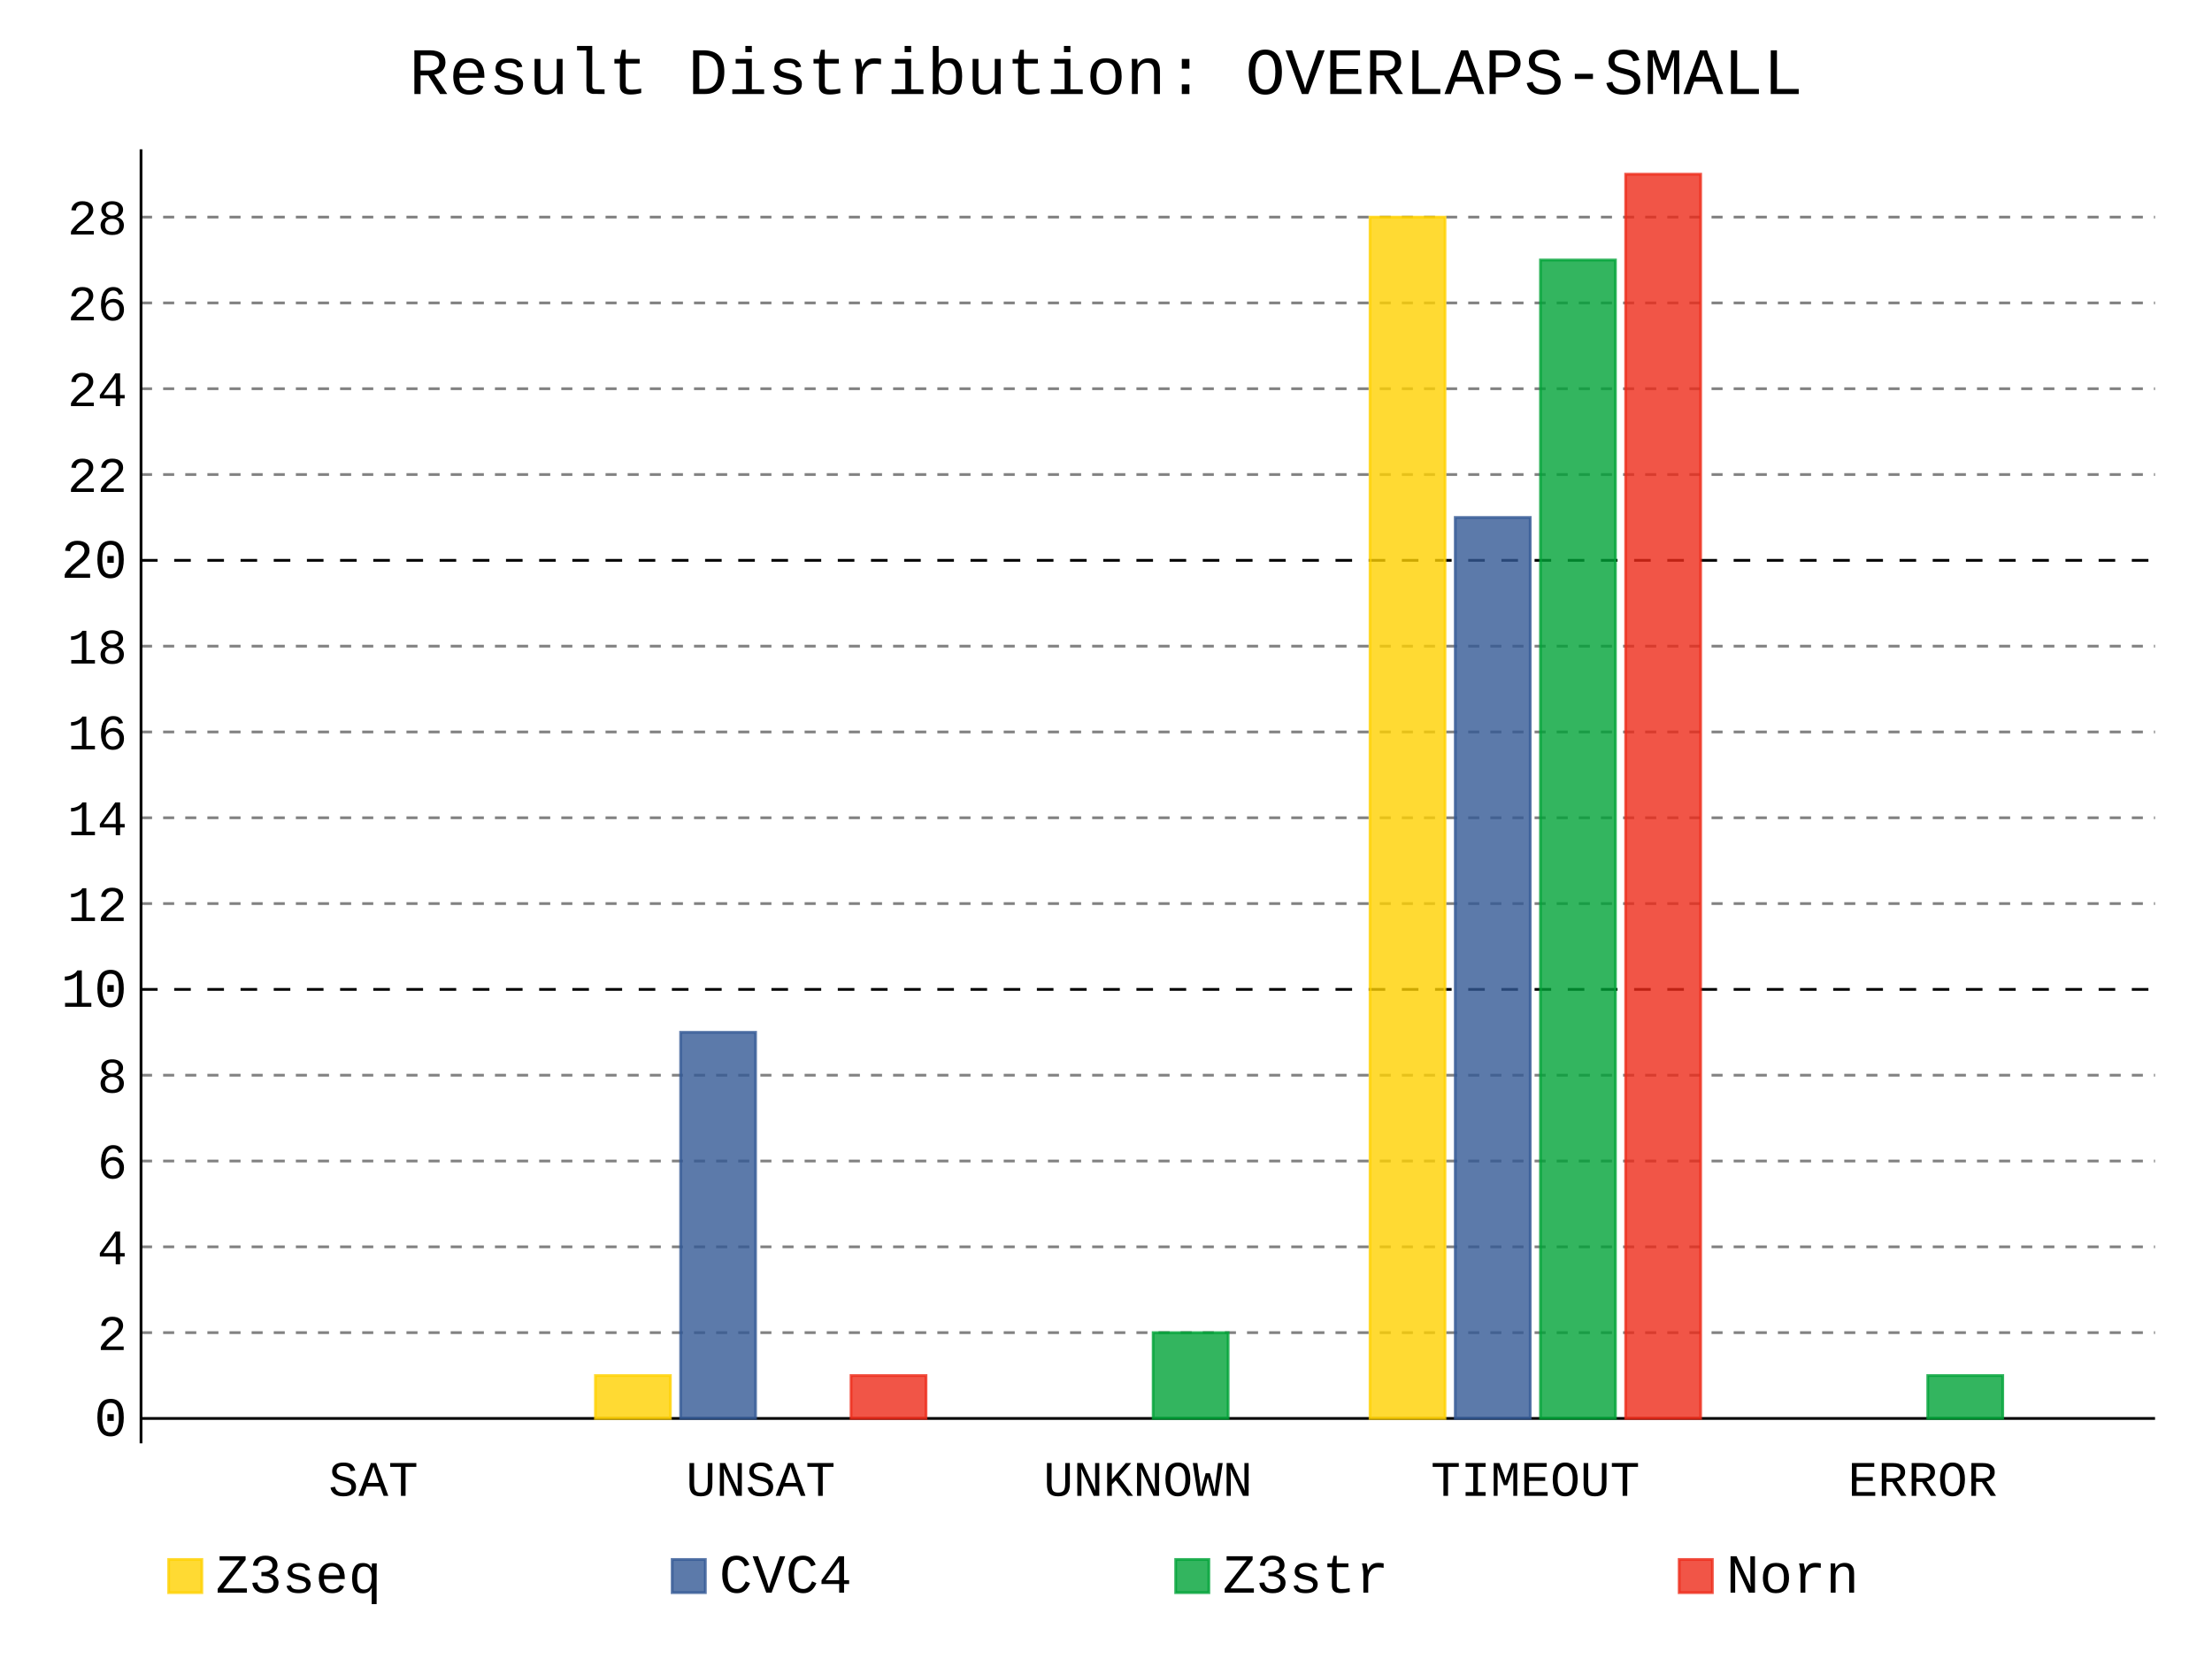
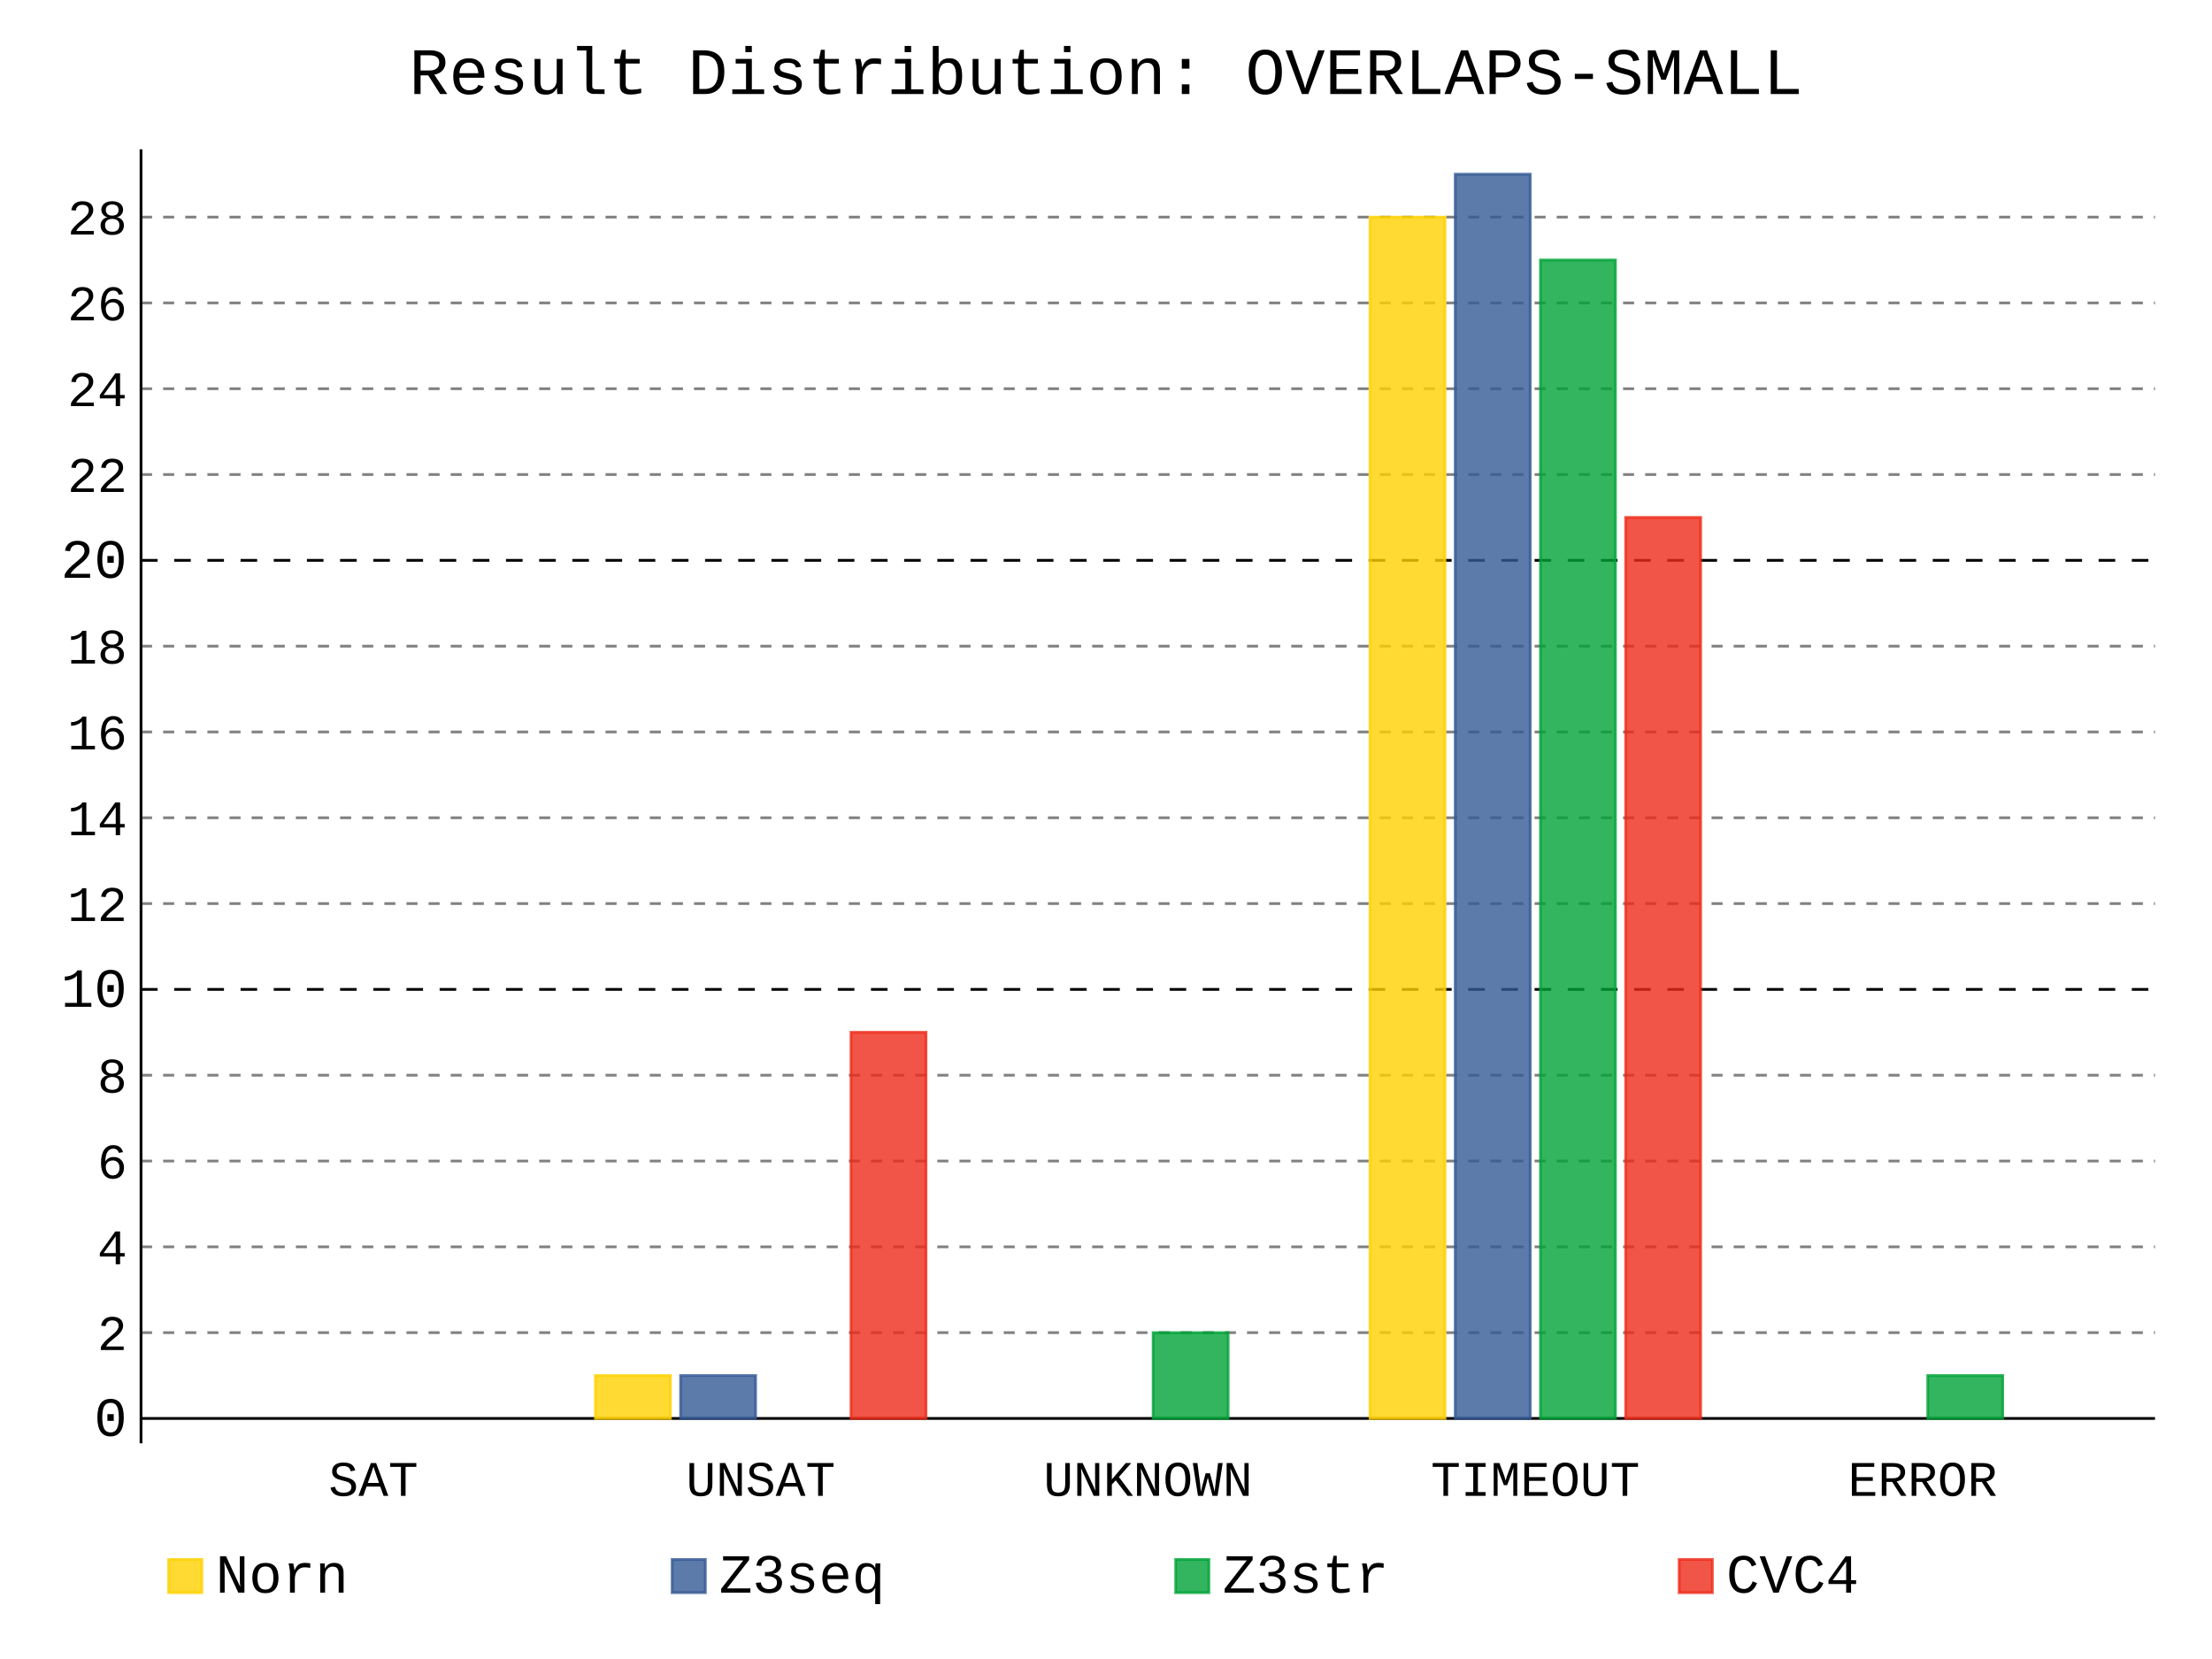
- <svg xmlns="http://www.w3.org/2000/svg" id="chart-225cbaf4-7722-41bc-a583-54698327a12f" class="pygal-chart" viewBox="0 0 800 600">
+ <svg xmlns="http://www.w3.org/2000/svg" id="chart-b6ed156c-bb88-4a6a-ae41-9a3c95c2acdc" class="pygal-chart" viewBox="0 0 800 600">
  <defs>
-     <style type="text/css">#chart-225cbaf4-7722-41bc-a583-54698327a12f{-webkit-user-select:none;-webkit-font-smoothing:antialiased;font-family:Consolas,"Liberation Mono",Menlo,Courier,monospace}#chart-225cbaf4-7722-41bc-a583-54698327a12f .title{font-family:Consolas,"Liberation Mono",Menlo,Courier,monospace;font-size:24px}#chart-225cbaf4-7722-41bc-a583-54698327a12f .legends .legend text{font-family:Consolas,"Liberation Mono",Menlo,Courier,monospace;font-size:20px}#chart-225cbaf4-7722-41bc-a583-54698327a12f .axis text{font-family:Consolas,"Liberation Mono",Menlo,Courier,monospace;font-size:18px}#chart-225cbaf4-7722-41bc-a583-54698327a12f .axis text.major{font-family:Consolas,"Liberation Mono",Menlo,Courier,monospace;font-size:20px}#chart-225cbaf4-7722-41bc-a583-54698327a12f .text-overlay text.value{font-family:Consolas,"Liberation Mono",Menlo,Courier,monospace;font-size:22px}#chart-225cbaf4-7722-41bc-a583-54698327a12f .text-overlay text.label{font-family:Consolas,"Liberation Mono",Menlo,Courier,monospace;font-size:20px}#chart-225cbaf4-7722-41bc-a583-54698327a12f .tooltip{font-family:Consolas,"Liberation Mono",Menlo,Courier,monospace;font-size:20px}#chart-225cbaf4-7722-41bc-a583-54698327a12f text.no_data{font-family:Consolas,"Liberation Mono",Menlo,Courier,monospace;font-size:64px}
- #chart-225cbaf4-7722-41bc-a583-54698327a12f{background-color:#FFFFFF}#chart-225cbaf4-7722-41bc-a583-54698327a12f path,#chart-225cbaf4-7722-41bc-a583-54698327a12f line,#chart-225cbaf4-7722-41bc-a583-54698327a12f rect,#chart-225cbaf4-7722-41bc-a583-54698327a12f circle{-webkit-transition:100ms;-moz-transition:100ms;transition:100ms}#chart-225cbaf4-7722-41bc-a583-54698327a12f .graph &gt; .background{fill:#FFFFFF}#chart-225cbaf4-7722-41bc-a583-54698327a12f .plot &gt; .background{fill:#FFFFFF}#chart-225cbaf4-7722-41bc-a583-54698327a12f .graph{fill:#000000}#chart-225cbaf4-7722-41bc-a583-54698327a12f text.no_data{fill:#000000}#chart-225cbaf4-7722-41bc-a583-54698327a12f .title{fill:#000000}#chart-225cbaf4-7722-41bc-a583-54698327a12f .legends .legend text{fill:#000000}#chart-225cbaf4-7722-41bc-a583-54698327a12f .legends .legend:hover text{fill:#000000}#chart-225cbaf4-7722-41bc-a583-54698327a12f .axis .line{stroke:#000000}#chart-225cbaf4-7722-41bc-a583-54698327a12f .axis .guide.line{stroke:#828282}#chart-225cbaf4-7722-41bc-a583-54698327a12f .axis .major.line{stroke:#000000}#chart-225cbaf4-7722-41bc-a583-54698327a12f .axis text.major{fill:#000000}#chart-225cbaf4-7722-41bc-a583-54698327a12f .axis.y .guides:hover .guide.line,#chart-225cbaf4-7722-41bc-a583-54698327a12f .line-graph .axis.x .guides:hover .guide.line,#chart-225cbaf4-7722-41bc-a583-54698327a12f .stackedline-graph .axis.x .guides:hover .guide.line,#chart-225cbaf4-7722-41bc-a583-54698327a12f .xy-graph .axis.x .guides:hover .guide.line{stroke:#000000}#chart-225cbaf4-7722-41bc-a583-54698327a12f .axis .guides:hover text{fill:#000000}#chart-225cbaf4-7722-41bc-a583-54698327a12f .reactive{fill-opacity:.8;stroke-opacity:.8}#chart-225cbaf4-7722-41bc-a583-54698327a12f .ci{stroke:#000000}#chart-225cbaf4-7722-41bc-a583-54698327a12f .reactive.active,#chart-225cbaf4-7722-41bc-a583-54698327a12f .active .reactive{fill-opacity:.9;stroke-opacity:.9;stroke-width:4}#chart-225cbaf4-7722-41bc-a583-54698327a12f .ci .reactive.active{stroke-width:1.5}#chart-225cbaf4-7722-41bc-a583-54698327a12f .series text{fill:#000000}#chart-225cbaf4-7722-41bc-a583-54698327a12f .tooltip rect{fill:#FFFFFF;stroke:#000000;-webkit-transition:opacity 100ms;-moz-transition:opacity 100ms;transition:opacity 100ms}#chart-225cbaf4-7722-41bc-a583-54698327a12f .tooltip .label{fill:#000000}#chart-225cbaf4-7722-41bc-a583-54698327a12f .tooltip .label{fill:#000000}#chart-225cbaf4-7722-41bc-a583-54698327a12f .tooltip .legend{font-size:.8em;fill:#828282}#chart-225cbaf4-7722-41bc-a583-54698327a12f .tooltip .x_label{font-size:.6em;fill:#000000}#chart-225cbaf4-7722-41bc-a583-54698327a12f .tooltip .xlink{font-size:.5em;text-decoration:underline}#chart-225cbaf4-7722-41bc-a583-54698327a12f .tooltip .value{font-size:1.5em}#chart-225cbaf4-7722-41bc-a583-54698327a12f .bound{font-size:.5em}#chart-225cbaf4-7722-41bc-a583-54698327a12f .max-value{font-size:.75em;fill:#828282}#chart-225cbaf4-7722-41bc-a583-54698327a12f .map-element{fill:#FFFFFF;stroke:#828282 !important}#chart-225cbaf4-7722-41bc-a583-54698327a12f .map-element .reactive{fill-opacity:inherit;stroke-opacity:inherit}#chart-225cbaf4-7722-41bc-a583-54698327a12f .color-0,#chart-225cbaf4-7722-41bc-a583-54698327a12f .color-0 a:visited{stroke:#FFD000;fill:#FFD000}#chart-225cbaf4-7722-41bc-a583-54698327a12f .color-1,#chart-225cbaf4-7722-41bc-a583-54698327a12f .color-1 a:visited{stroke:#345995;fill:#345995}#chart-225cbaf4-7722-41bc-a583-54698327a12f .color-2,#chart-225cbaf4-7722-41bc-a583-54698327a12f .color-2 a:visited{stroke:#01A337;fill:#01A337}#chart-225cbaf4-7722-41bc-a583-54698327a12f .color-3,#chart-225cbaf4-7722-41bc-a583-54698327a12f .color-3 a:visited{stroke:#ED2B1A;fill:#ED2B1A}#chart-225cbaf4-7722-41bc-a583-54698327a12f .text-overlay .color-0 text{fill:black}#chart-225cbaf4-7722-41bc-a583-54698327a12f .text-overlay .color-1 text{fill:black}#chart-225cbaf4-7722-41bc-a583-54698327a12f .text-overlay .color-2 text{fill:black}#chart-225cbaf4-7722-41bc-a583-54698327a12f .text-overlay .color-3 text{fill:black}
- #chart-225cbaf4-7722-41bc-a583-54698327a12f text.no_data{text-anchor:middle}#chart-225cbaf4-7722-41bc-a583-54698327a12f .guide.line{fill:none}#chart-225cbaf4-7722-41bc-a583-54698327a12f .centered{text-anchor:middle}#chart-225cbaf4-7722-41bc-a583-54698327a12f .title{text-anchor:middle}#chart-225cbaf4-7722-41bc-a583-54698327a12f .legends .legend text{fill-opacity:1}#chart-225cbaf4-7722-41bc-a583-54698327a12f .axis.x text{text-anchor:middle}#chart-225cbaf4-7722-41bc-a583-54698327a12f .axis.x:not(.web) text[transform]{text-anchor:start}#chart-225cbaf4-7722-41bc-a583-54698327a12f .axis.x:not(.web) text[transform].backwards{text-anchor:end}#chart-225cbaf4-7722-41bc-a583-54698327a12f .axis.y text{text-anchor:end}#chart-225cbaf4-7722-41bc-a583-54698327a12f .axis.y text[transform].backwards{text-anchor:start}#chart-225cbaf4-7722-41bc-a583-54698327a12f .axis.y2 text{text-anchor:start}#chart-225cbaf4-7722-41bc-a583-54698327a12f .axis.y2 text[transform].backwards{text-anchor:end}#chart-225cbaf4-7722-41bc-a583-54698327a12f .axis .guide.line{stroke-dasharray:4,4}#chart-225cbaf4-7722-41bc-a583-54698327a12f .axis .major.guide.line{stroke-dasharray:6,6}#chart-225cbaf4-7722-41bc-a583-54698327a12f .horizontal .axis.y .guide.line,#chart-225cbaf4-7722-41bc-a583-54698327a12f .horizontal .axis.y2 .guide.line,#chart-225cbaf4-7722-41bc-a583-54698327a12f .vertical .axis.x .guide.line{opacity:0}#chart-225cbaf4-7722-41bc-a583-54698327a12f .horizontal .axis.always_show .guide.line,#chart-225cbaf4-7722-41bc-a583-54698327a12f .vertical .axis.always_show .guide.line{opacity:1 !important}#chart-225cbaf4-7722-41bc-a583-54698327a12f .axis.y .guides:hover .guide.line,#chart-225cbaf4-7722-41bc-a583-54698327a12f .axis.y2 .guides:hover .guide.line,#chart-225cbaf4-7722-41bc-a583-54698327a12f .axis.x .guides:hover .guide.line{opacity:1}#chart-225cbaf4-7722-41bc-a583-54698327a12f .axis .guides:hover text{opacity:1}#chart-225cbaf4-7722-41bc-a583-54698327a12f .nofill{fill:none}#chart-225cbaf4-7722-41bc-a583-54698327a12f .subtle-fill{fill-opacity:.2}#chart-225cbaf4-7722-41bc-a583-54698327a12f .dot{stroke-width:1px;fill-opacity:1}#chart-225cbaf4-7722-41bc-a583-54698327a12f .dot.active{stroke-width:5px}#chart-225cbaf4-7722-41bc-a583-54698327a12f .dot.negative{fill:transparent}#chart-225cbaf4-7722-41bc-a583-54698327a12f text,#chart-225cbaf4-7722-41bc-a583-54698327a12f tspan{stroke:none !important}#chart-225cbaf4-7722-41bc-a583-54698327a12f .series text.active{opacity:1}#chart-225cbaf4-7722-41bc-a583-54698327a12f .tooltip rect{fill-opacity:.95;stroke-width:.5}#chart-225cbaf4-7722-41bc-a583-54698327a12f .tooltip text{fill-opacity:1}#chart-225cbaf4-7722-41bc-a583-54698327a12f .showable{visibility:hidden}#chart-225cbaf4-7722-41bc-a583-54698327a12f .showable.shown{visibility:visible}#chart-225cbaf4-7722-41bc-a583-54698327a12f .gauge-background{fill:rgba(229,229,229,1);stroke:none}#chart-225cbaf4-7722-41bc-a583-54698327a12f .bg-lines{stroke:#FFFFFF;stroke-width:2px}</style>
+     <style type="text/css">#chart-b6ed156c-bb88-4a6a-ae41-9a3c95c2acdc{-webkit-user-select:none;-webkit-font-smoothing:antialiased;font-family:Consolas,"Liberation Mono",Menlo,Courier,monospace}#chart-b6ed156c-bb88-4a6a-ae41-9a3c95c2acdc .title{font-family:Consolas,"Liberation Mono",Menlo,Courier,monospace;font-size:24px}#chart-b6ed156c-bb88-4a6a-ae41-9a3c95c2acdc .legends .legend text{font-family:Consolas,"Liberation Mono",Menlo,Courier,monospace;font-size:20px}#chart-b6ed156c-bb88-4a6a-ae41-9a3c95c2acdc .axis text{font-family:Consolas,"Liberation Mono",Menlo,Courier,monospace;font-size:18px}#chart-b6ed156c-bb88-4a6a-ae41-9a3c95c2acdc .axis text.major{font-family:Consolas,"Liberation Mono",Menlo,Courier,monospace;font-size:20px}#chart-b6ed156c-bb88-4a6a-ae41-9a3c95c2acdc .text-overlay text.value{font-family:Consolas,"Liberation Mono",Menlo,Courier,monospace;font-size:22px}#chart-b6ed156c-bb88-4a6a-ae41-9a3c95c2acdc .text-overlay text.label{font-family:Consolas,"Liberation Mono",Menlo,Courier,monospace;font-size:20px}#chart-b6ed156c-bb88-4a6a-ae41-9a3c95c2acdc .tooltip{font-family:Consolas,"Liberation Mono",Menlo,Courier,monospace;font-size:20px}#chart-b6ed156c-bb88-4a6a-ae41-9a3c95c2acdc text.no_data{font-family:Consolas,"Liberation Mono",Menlo,Courier,monospace;font-size:64px}
+ #chart-b6ed156c-bb88-4a6a-ae41-9a3c95c2acdc{background-color:#FFFFFF}#chart-b6ed156c-bb88-4a6a-ae41-9a3c95c2acdc path,#chart-b6ed156c-bb88-4a6a-ae41-9a3c95c2acdc line,#chart-b6ed156c-bb88-4a6a-ae41-9a3c95c2acdc rect,#chart-b6ed156c-bb88-4a6a-ae41-9a3c95c2acdc circle{-webkit-transition:100ms;-moz-transition:100ms;transition:100ms}#chart-b6ed156c-bb88-4a6a-ae41-9a3c95c2acdc .graph &gt; .background{fill:#FFFFFF}#chart-b6ed156c-bb88-4a6a-ae41-9a3c95c2acdc .plot &gt; .background{fill:#FFFFFF}#chart-b6ed156c-bb88-4a6a-ae41-9a3c95c2acdc .graph{fill:#000000}#chart-b6ed156c-bb88-4a6a-ae41-9a3c95c2acdc text.no_data{fill:#000000}#chart-b6ed156c-bb88-4a6a-ae41-9a3c95c2acdc .title{fill:#000000}#chart-b6ed156c-bb88-4a6a-ae41-9a3c95c2acdc .legends .legend text{fill:#000000}#chart-b6ed156c-bb88-4a6a-ae41-9a3c95c2acdc .legends .legend:hover text{fill:#000000}#chart-b6ed156c-bb88-4a6a-ae41-9a3c95c2acdc .axis .line{stroke:#000000}#chart-b6ed156c-bb88-4a6a-ae41-9a3c95c2acdc .axis .guide.line{stroke:#828282}#chart-b6ed156c-bb88-4a6a-ae41-9a3c95c2acdc .axis .major.line{stroke:#000000}#chart-b6ed156c-bb88-4a6a-ae41-9a3c95c2acdc .axis text.major{fill:#000000}#chart-b6ed156c-bb88-4a6a-ae41-9a3c95c2acdc .axis.y .guides:hover .guide.line,#chart-b6ed156c-bb88-4a6a-ae41-9a3c95c2acdc .line-graph .axis.x .guides:hover .guide.line,#chart-b6ed156c-bb88-4a6a-ae41-9a3c95c2acdc .stackedline-graph .axis.x .guides:hover .guide.line,#chart-b6ed156c-bb88-4a6a-ae41-9a3c95c2acdc .xy-graph .axis.x .guides:hover .guide.line{stroke:#000000}#chart-b6ed156c-bb88-4a6a-ae41-9a3c95c2acdc .axis .guides:hover text{fill:#000000}#chart-b6ed156c-bb88-4a6a-ae41-9a3c95c2acdc .reactive{fill-opacity:.8;stroke-opacity:.8}#chart-b6ed156c-bb88-4a6a-ae41-9a3c95c2acdc .ci{stroke:#000000}#chart-b6ed156c-bb88-4a6a-ae41-9a3c95c2acdc .reactive.active,#chart-b6ed156c-bb88-4a6a-ae41-9a3c95c2acdc .active .reactive{fill-opacity:.9;stroke-opacity:.9;stroke-width:4}#chart-b6ed156c-bb88-4a6a-ae41-9a3c95c2acdc .ci .reactive.active{stroke-width:1.5}#chart-b6ed156c-bb88-4a6a-ae41-9a3c95c2acdc .series text{fill:#000000}#chart-b6ed156c-bb88-4a6a-ae41-9a3c95c2acdc .tooltip rect{fill:#FFFFFF;stroke:#000000;-webkit-transition:opacity 100ms;-moz-transition:opacity 100ms;transition:opacity 100ms}#chart-b6ed156c-bb88-4a6a-ae41-9a3c95c2acdc .tooltip .label{fill:#000000}#chart-b6ed156c-bb88-4a6a-ae41-9a3c95c2acdc .tooltip .label{fill:#000000}#chart-b6ed156c-bb88-4a6a-ae41-9a3c95c2acdc .tooltip .legend{font-size:.8em;fill:#828282}#chart-b6ed156c-bb88-4a6a-ae41-9a3c95c2acdc .tooltip .x_label{font-size:.6em;fill:#000000}#chart-b6ed156c-bb88-4a6a-ae41-9a3c95c2acdc .tooltip .xlink{font-size:.5em;text-decoration:underline}#chart-b6ed156c-bb88-4a6a-ae41-9a3c95c2acdc .tooltip .value{font-size:1.5em}#chart-b6ed156c-bb88-4a6a-ae41-9a3c95c2acdc .bound{font-size:.5em}#chart-b6ed156c-bb88-4a6a-ae41-9a3c95c2acdc .max-value{font-size:.75em;fill:#828282}#chart-b6ed156c-bb88-4a6a-ae41-9a3c95c2acdc .map-element{fill:#FFFFFF;stroke:#828282 !important}#chart-b6ed156c-bb88-4a6a-ae41-9a3c95c2acdc .map-element .reactive{fill-opacity:inherit;stroke-opacity:inherit}#chart-b6ed156c-bb88-4a6a-ae41-9a3c95c2acdc .color-0,#chart-b6ed156c-bb88-4a6a-ae41-9a3c95c2acdc .color-0 a:visited{stroke:#FFD000;fill:#FFD000}#chart-b6ed156c-bb88-4a6a-ae41-9a3c95c2acdc .color-1,#chart-b6ed156c-bb88-4a6a-ae41-9a3c95c2acdc .color-1 a:visited{stroke:#345995;fill:#345995}#chart-b6ed156c-bb88-4a6a-ae41-9a3c95c2acdc .color-2,#chart-b6ed156c-bb88-4a6a-ae41-9a3c95c2acdc .color-2 a:visited{stroke:#01A337;fill:#01A337}#chart-b6ed156c-bb88-4a6a-ae41-9a3c95c2acdc .color-3,#chart-b6ed156c-bb88-4a6a-ae41-9a3c95c2acdc .color-3 a:visited{stroke:#ED2B1A;fill:#ED2B1A}#chart-b6ed156c-bb88-4a6a-ae41-9a3c95c2acdc .text-overlay .color-0 text{fill:black}#chart-b6ed156c-bb88-4a6a-ae41-9a3c95c2acdc .text-overlay .color-1 text{fill:black}#chart-b6ed156c-bb88-4a6a-ae41-9a3c95c2acdc .text-overlay .color-2 text{fill:black}#chart-b6ed156c-bb88-4a6a-ae41-9a3c95c2acdc .text-overlay .color-3 text{fill:black}
+ #chart-b6ed156c-bb88-4a6a-ae41-9a3c95c2acdc text.no_data{text-anchor:middle}#chart-b6ed156c-bb88-4a6a-ae41-9a3c95c2acdc .guide.line{fill:none}#chart-b6ed156c-bb88-4a6a-ae41-9a3c95c2acdc .centered{text-anchor:middle}#chart-b6ed156c-bb88-4a6a-ae41-9a3c95c2acdc .title{text-anchor:middle}#chart-b6ed156c-bb88-4a6a-ae41-9a3c95c2acdc .legends .legend text{fill-opacity:1}#chart-b6ed156c-bb88-4a6a-ae41-9a3c95c2acdc .axis.x text{text-anchor:middle}#chart-b6ed156c-bb88-4a6a-ae41-9a3c95c2acdc .axis.x:not(.web) text[transform]{text-anchor:start}#chart-b6ed156c-bb88-4a6a-ae41-9a3c95c2acdc .axis.x:not(.web) text[transform].backwards{text-anchor:end}#chart-b6ed156c-bb88-4a6a-ae41-9a3c95c2acdc .axis.y text{text-anchor:end}#chart-b6ed156c-bb88-4a6a-ae41-9a3c95c2acdc .axis.y text[transform].backwards{text-anchor:start}#chart-b6ed156c-bb88-4a6a-ae41-9a3c95c2acdc .axis.y2 text{text-anchor:start}#chart-b6ed156c-bb88-4a6a-ae41-9a3c95c2acdc .axis.y2 text[transform].backwards{text-anchor:end}#chart-b6ed156c-bb88-4a6a-ae41-9a3c95c2acdc .axis .guide.line{stroke-dasharray:4,4}#chart-b6ed156c-bb88-4a6a-ae41-9a3c95c2acdc .axis .major.guide.line{stroke-dasharray:6,6}#chart-b6ed156c-bb88-4a6a-ae41-9a3c95c2acdc .horizontal .axis.y .guide.line,#chart-b6ed156c-bb88-4a6a-ae41-9a3c95c2acdc .horizontal .axis.y2 .guide.line,#chart-b6ed156c-bb88-4a6a-ae41-9a3c95c2acdc .vertical .axis.x .guide.line{opacity:0}#chart-b6ed156c-bb88-4a6a-ae41-9a3c95c2acdc .horizontal .axis.always_show .guide.line,#chart-b6ed156c-bb88-4a6a-ae41-9a3c95c2acdc .vertical .axis.always_show .guide.line{opacity:1 !important}#chart-b6ed156c-bb88-4a6a-ae41-9a3c95c2acdc .axis.y .guides:hover .guide.line,#chart-b6ed156c-bb88-4a6a-ae41-9a3c95c2acdc .axis.y2 .guides:hover .guide.line,#chart-b6ed156c-bb88-4a6a-ae41-9a3c95c2acdc .axis.x .guides:hover .guide.line{opacity:1}#chart-b6ed156c-bb88-4a6a-ae41-9a3c95c2acdc .axis .guides:hover text{opacity:1}#chart-b6ed156c-bb88-4a6a-ae41-9a3c95c2acdc .nofill{fill:none}#chart-b6ed156c-bb88-4a6a-ae41-9a3c95c2acdc .subtle-fill{fill-opacity:.2}#chart-b6ed156c-bb88-4a6a-ae41-9a3c95c2acdc .dot{stroke-width:1px;fill-opacity:1}#chart-b6ed156c-bb88-4a6a-ae41-9a3c95c2acdc .dot.active{stroke-width:5px}#chart-b6ed156c-bb88-4a6a-ae41-9a3c95c2acdc .dot.negative{fill:transparent}#chart-b6ed156c-bb88-4a6a-ae41-9a3c95c2acdc text,#chart-b6ed156c-bb88-4a6a-ae41-9a3c95c2acdc tspan{stroke:none !important}#chart-b6ed156c-bb88-4a6a-ae41-9a3c95c2acdc .series text.active{opacity:1}#chart-b6ed156c-bb88-4a6a-ae41-9a3c95c2acdc .tooltip rect{fill-opacity:.95;stroke-width:.5}#chart-b6ed156c-bb88-4a6a-ae41-9a3c95c2acdc .tooltip text{fill-opacity:1}#chart-b6ed156c-bb88-4a6a-ae41-9a3c95c2acdc .showable{visibility:hidden}#chart-b6ed156c-bb88-4a6a-ae41-9a3c95c2acdc .showable.shown{visibility:visible}#chart-b6ed156c-bb88-4a6a-ae41-9a3c95c2acdc .gauge-background{fill:rgba(229,229,229,1);stroke:none}#chart-b6ed156c-bb88-4a6a-ae41-9a3c95c2acdc .bg-lines{stroke:#FFFFFF;stroke-width:2px}</style>
  </defs>
  <g class="graph bar-graph vertical">
    <rect class="background" height="600" width="800" x="0" y="0" />
    <g class="plot" transform="translate(51, 54)">
      <rect class="background" height="468.0" width="728.4" x="0" y="0" />
      <g class="axis y always_show">
        <g class="guides">
          <path class="axis major line" d="M0 459 h728.4" />
          <text class="major" x="-5" y="465.3">0</text>
        </g>
        <g class="guides">
          <path class="guide line" d="M0 427.966 h728.4" />
          <text class="" x="-5" y="434.266">2</text>
        </g>
        <g class="guides">
          <path class="guide line" d="M0 396.931 h728.4" />
          <text class="" x="-5" y="403.231">4</text>
        </g>
        <g class="guides">
          <path class="guide line" d="M0 365.897 h728.4" />
          <text class="" x="-5" y="372.197">6</text>
        </g>
        <g class="guides">
          <path class="guide line" d="M0 334.862 h728.4" />
          <text class="" x="-5" y="341.162">8</text>
        </g>
        <g class="guides">
          <path class="major guide line" d="M0 303.828 h728.4" />
          <text class="major" x="-5" y="310.128">10</text>
        </g>
        <g class="guides">
          <path class="guide line" d="M0 272.793 h728.4" />
          <text class="" x="-5" y="279.093">12</text>
        </g>
        <g class="guides">
          <path class="guide line" d="M0 241.759 h728.4" />
          <text class="" x="-5" y="248.059">14</text>
        </g>
        <g class="guides">
          <path class="guide line" d="M0 210.724 h728.4" />
          <text class="" x="-5" y="217.024">16</text>
        </g>
        <g class="guides">
          <path class="guide line" d="M0 179.69 h728.4" />
          <text class="" x="-5" y="185.99">18</text>
        </g>
        <g class="guides">
          <path class="major guide line" d="M0 148.655 h728.4" />
          <text class="major" x="-5" y="154.955">20</text>
        </g>
        <g class="guides">
          <path class="guide line" d="M0 117.621 h728.4" />
          <text class="" x="-5" y="123.921">22</text>
        </g>
        <g class="guides">
          <path class="guide line" d="M0 86.586 h728.4" />
          <text class="" x="-5" y="92.886">24</text>
        </g>
        <g class="guides">
          <path class="guide line" d="M0 55.552 h728.4" />
          <text class="" x="-5" y="61.852">26</text>
        </g>
        <g class="guides">
          <path class="guide line" d="M0 24.517 h728.4" />
          <text class="" x="-5" y="30.817">28</text>
        </g>
      </g>
      <g class="axis x">
        <path class="line" d="M0 0 v468" />
        <g class="guides">
          <path class="guide line" d="M84.046 0 v468" />
          <text class="" x="84.046" y="487.0">SAT</text>
        </g>
        <g class="guides">
          <path class="guide line" d="M224.123 0 v468" />
          <text class="" x="224.123" y="487.0">UNSAT</text>
        </g>
        <g class="guides">
          <path class="guide line" d="M364.2 0 v468" />
          <text class="" x="364.2" y="487.0">UNKNOWN</text>
        </g>
        <g class="guides">
          <path class="guide line" d="M504.277 0 v468" />
          <text class="" x="504.277" y="487.0">TIMEOUT</text>
        </g>
        <g class="guides">
          <path class="guide line" d="M644.354 0 v468" />
          <text class="" x="644.354" y="487.0">ERROR</text>
        </g>
      </g>
      <g class="series serie-0 color-0">
        <g class="bars">
          <g class="bar">
            <rect class="rect reactive tooltip-trigger" height="0.0" rx="0" ry="0" width="27.119" x="24.261" y="459.0" />
          </g>
          <g class="bar">
            <rect class="rect reactive tooltip-trigger" height="15.517" rx="0" ry="0" width="27.119" x="164.338" y="443.483" />
          </g>
          <g class="bar">
            <rect class="rect reactive tooltip-trigger" height="0.0" rx="0" ry="0" width="27.119" x="304.415" y="459.0" />
          </g>
          <g class="bar">
            <rect class="rect reactive tooltip-trigger" height="434.483" rx="0" ry="0" width="27.119" x="444.492" y="24.517" />
          </g>
          <g class="bar">
            <rect class="rect reactive tooltip-trigger" height="0.0" rx="0" ry="0" width="27.119" x="584.569" y="459.0" />
          </g>
        </g>
      </g>
      <g class="series serie-1 color-1">
        <g class="bars">
          <g class="bar">
            <rect class="rect reactive tooltip-trigger" height="0.0" rx="0" ry="0" width="27.119" x="55.078" y="459.0" />
          </g>
          <g class="bar">
-             <rect class="rect reactive tooltip-trigger" height="139.655" rx="0" ry="0" width="27.119" x="195.155" y="319.345" />
+             <rect class="rect reactive tooltip-trigger" height="15.517" rx="0" ry="0" width="27.119" x="195.155" y="443.483" />
          </g>
          <g class="bar">
            <rect class="rect reactive tooltip-trigger" height="0.0" rx="0" ry="0" width="27.119" x="335.232" y="459.0" />
          </g>
          <g class="bar">
-             <rect class="rect reactive tooltip-trigger" height="325.862" rx="0" ry="0" width="27.119" x="475.309" y="133.138" />
+             <rect class="rect reactive tooltip-trigger" height="450.0" rx="0" ry="0" width="27.119" x="475.309" y="9.0" />
          </g>
          <g class="bar">
            <rect class="rect reactive tooltip-trigger" height="0.0" rx="0" ry="0" width="27.119" x="615.386" y="459.0" />
          </g>
        </g>
      </g>
      <g class="series serie-2 color-2">
        <g class="bars">
          <g class="bar">
            <rect class="rect reactive tooltip-trigger" height="0.0" rx="0" ry="0" width="27.119" x="85.895" y="459.0" />
          </g>
          <g class="bar">
            <rect class="rect reactive tooltip-trigger" height="0.0" rx="0" ry="0" width="27.119" x="225.972" y="459.0" />
          </g>
          <g class="bar">
            <rect class="rect reactive tooltip-trigger" height="31.034" rx="0" ry="0" width="27.119" x="366.049" y="427.966" />
          </g>
          <g class="bar">
            <rect class="rect reactive tooltip-trigger" height="418.966" rx="0" ry="0" width="27.119" x="506.126" y="40.034" />
          </g>
          <g class="bar">
            <rect class="rect reactive tooltip-trigger" height="15.517" rx="0" ry="0" width="27.119" x="646.203" y="443.483" />
          </g>
        </g>
      </g>
      <g class="series serie-3 color-3">
        <g class="bars">
          <g class="bar">
            <rect class="rect reactive tooltip-trigger" height="0.0" rx="0" ry="0" width="27.119" x="116.712" y="459.0" />
          </g>
          <g class="bar">
-             <rect class="rect reactive tooltip-trigger" height="15.517" rx="0" ry="0" width="27.119" x="256.789" y="443.483" />
+             <rect class="rect reactive tooltip-trigger" height="139.655" rx="0" ry="0" width="27.119" x="256.789" y="319.345" />
          </g>
          <g class="bar">
            <rect class="rect reactive tooltip-trigger" height="0.0" rx="0" ry="0" width="27.119" x="396.866" y="459.0" />
          </g>
          <g class="bar">
-             <rect class="rect reactive tooltip-trigger" height="450.0" rx="0" ry="0" width="27.119" x="536.943" y="9.0" />
+             <rect class="rect reactive tooltip-trigger" height="325.862" rx="0" ry="0" width="27.119" x="536.943" y="133.138" />
          </g>
          <g class="bar">
            <rect class="rect reactive tooltip-trigger" height="0.0" rx="0" ry="0" width="27.119" x="677.02" y="459.0" />
          </g>
        </g>
      </g>
    </g>
    <g class="titles">
      <text class="title plot_title" x="400.0" y="34">Result Distribution: OVERLAPS-SMALL</text>
    </g>
    <g class="plot overlay" transform="translate(51, 54)">
      <g class="series serie-0 color-0" />
      <g class="series serie-1 color-1" />
      <g class="series serie-2 color-2" />
      <g class="series serie-3 color-3" />
    </g>
    <g class="plot text-overlay" transform="translate(51, 54)">
      <g class="series serie-0 color-0" />
      <g class="series serie-1 color-1" />
      <g class="series serie-2 color-2" />
      <g class="series serie-3 color-3" />
    </g>
    <g class="plot tooltip-overlay" transform="translate(51, 54)">
      <g class="tooltip" style="opacity: 0" transform="translate(0 0)">
        <rect class="tooltip-box" height="0" rx="10" ry="10" width="0" />
        <g class="text" />
      </g>
    </g>
    <g class="legends" transform="translate(61, 560)">
      <g class="legend reactive activate-serie" id="activate-serie-0">
        <rect class="color-0 reactive" height="12" width="12" x="0.0" y="4.0" />
-         <text x="17.0" y="16.0">Z3seq</text>
+         <text x="17.0" y="16.0">Norn</text>
      </g>
      <g class="legend reactive activate-serie" id="activate-serie-1">
        <rect class="color-1 reactive" height="12" width="12" x="182.1" y="4.0" />
-         <text x="199.1" y="16.0">CVC4</text>
+         <text x="199.1" y="16.0">Z3seq</text>
      </g>
      <g class="legend reactive activate-serie" id="activate-serie-2">
        <rect class="color-2 reactive" height="12" width="12" x="364.2" y="4.0" />
        <text x="381.2" y="16.0">Z3str</text>
      </g>
      <g class="legend reactive activate-serie" id="activate-serie-3">
        <rect class="color-3 reactive" height="12" width="12" x="546.3" y="4.0" />
-         <text x="563.3" y="16.0">Norn</text>
+         <text x="563.3" y="16.0">CVC4</text>
      </g>
    </g>
  </g>
</svg>
